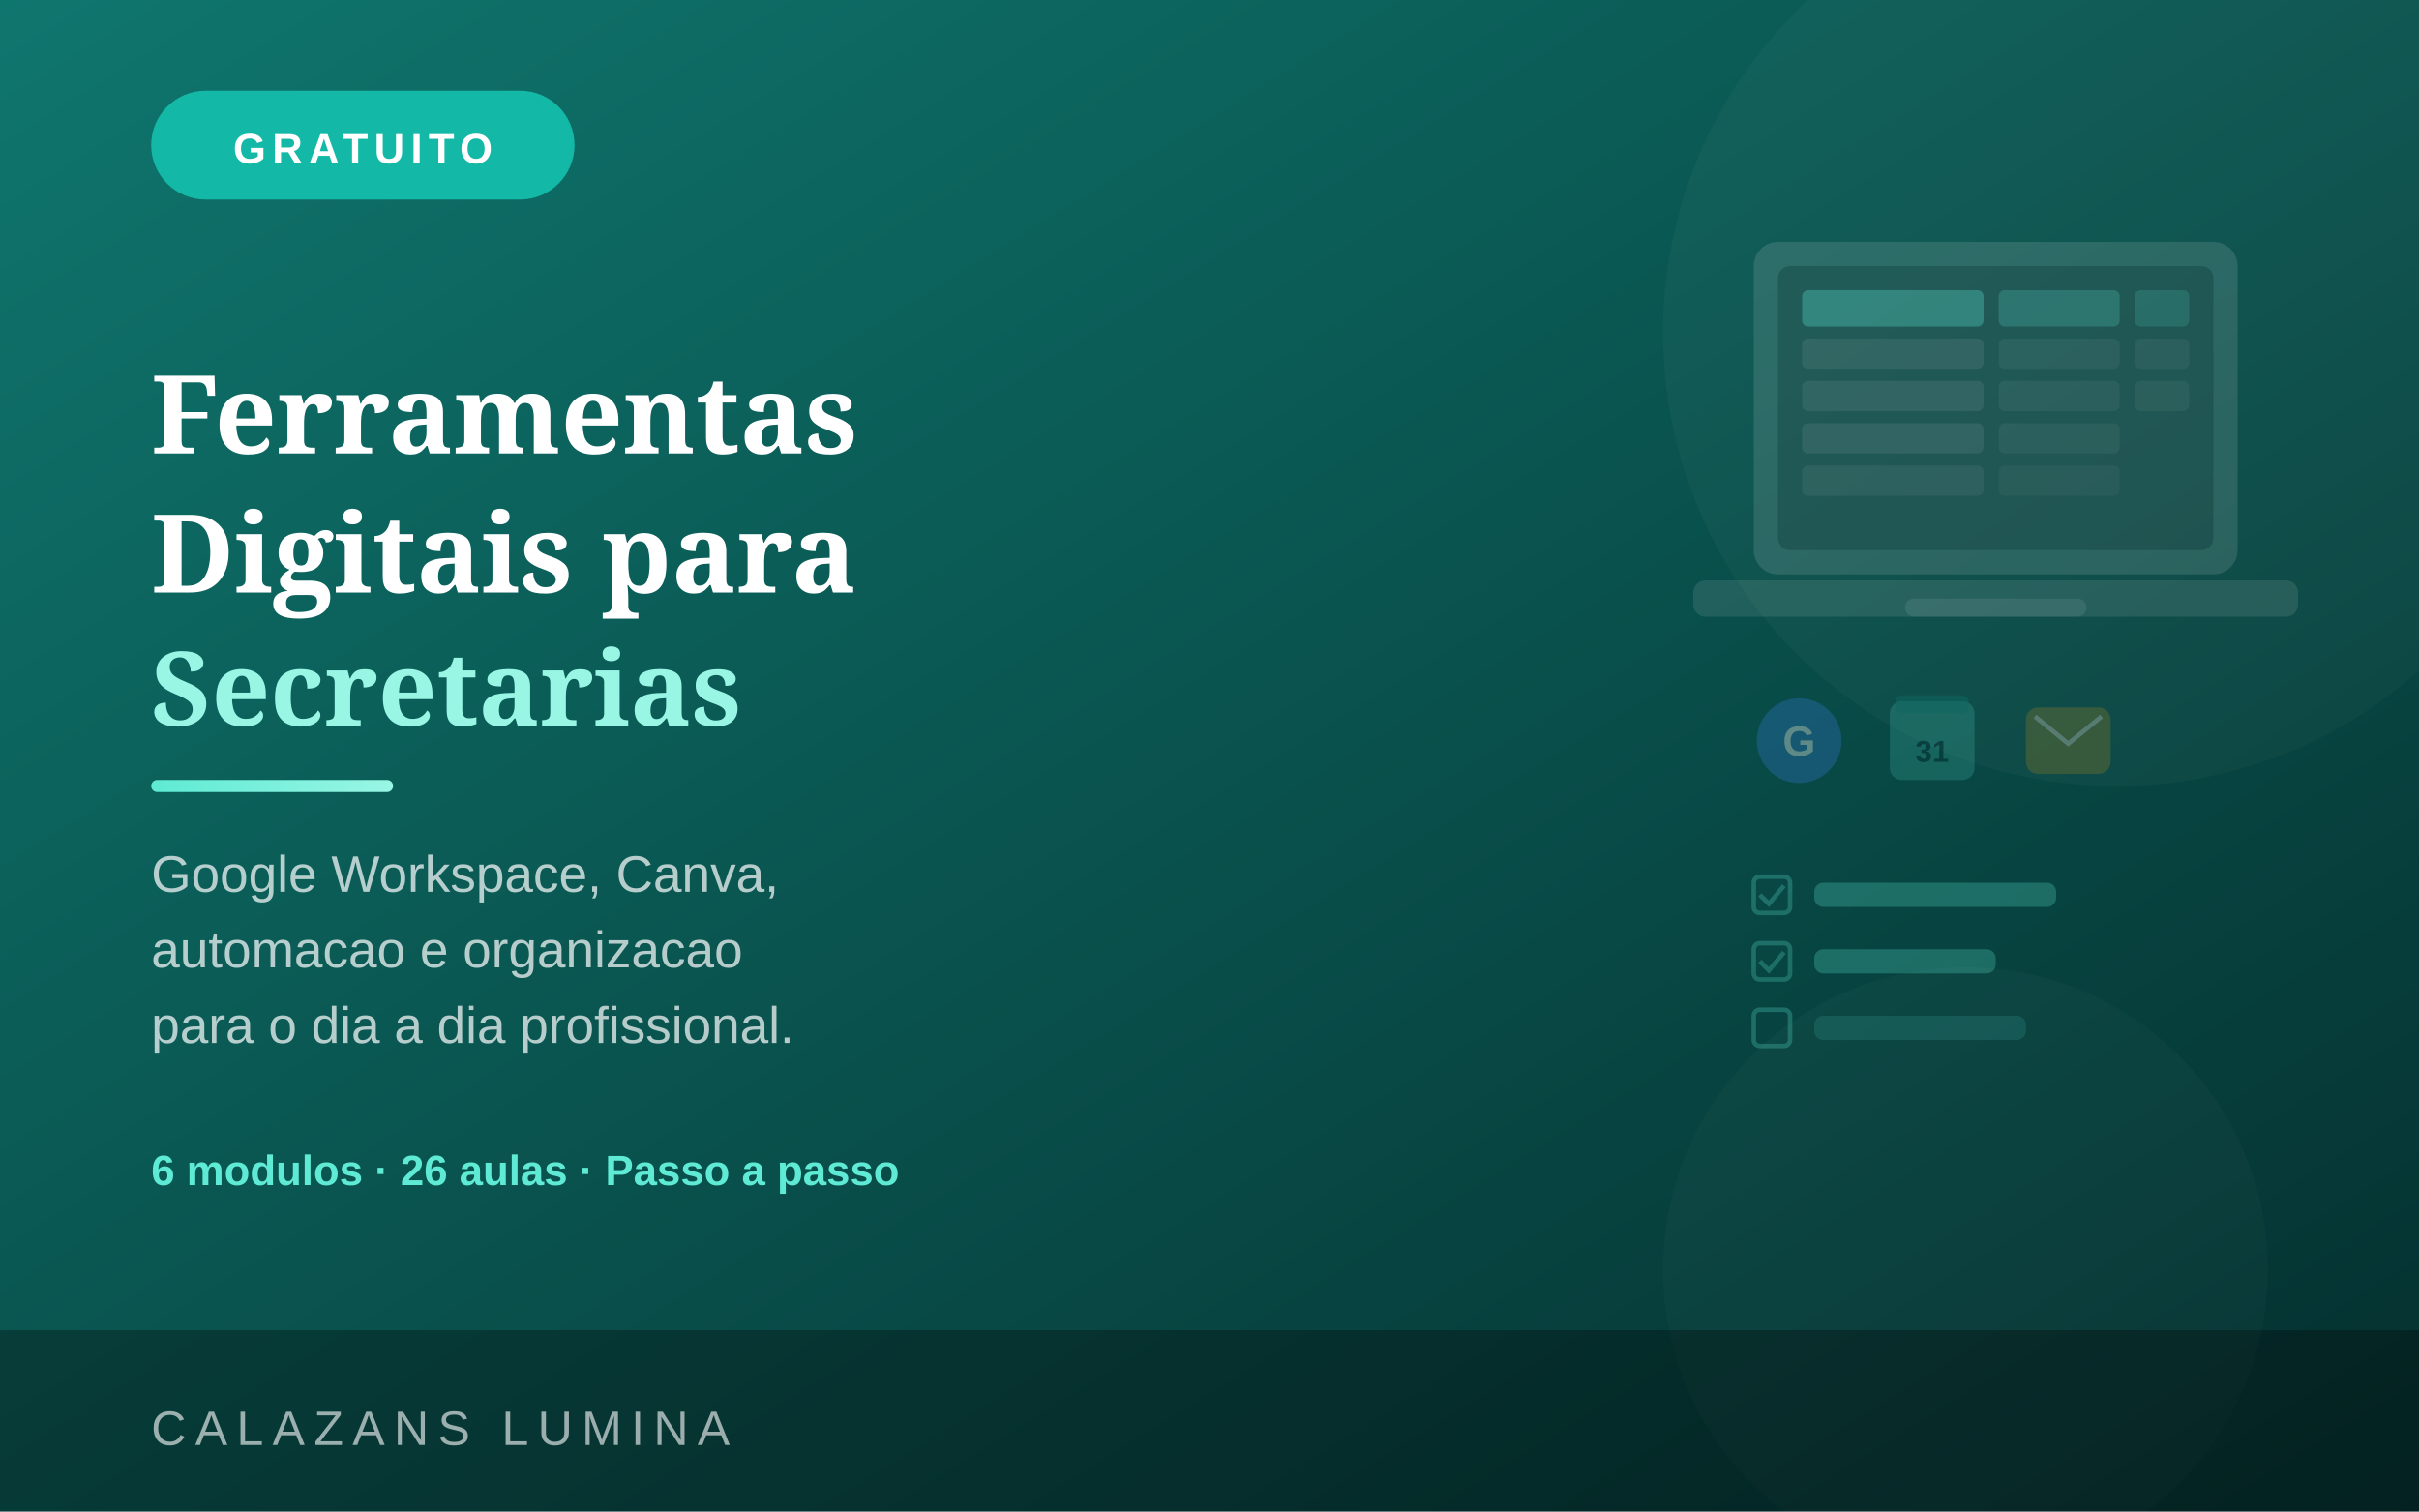
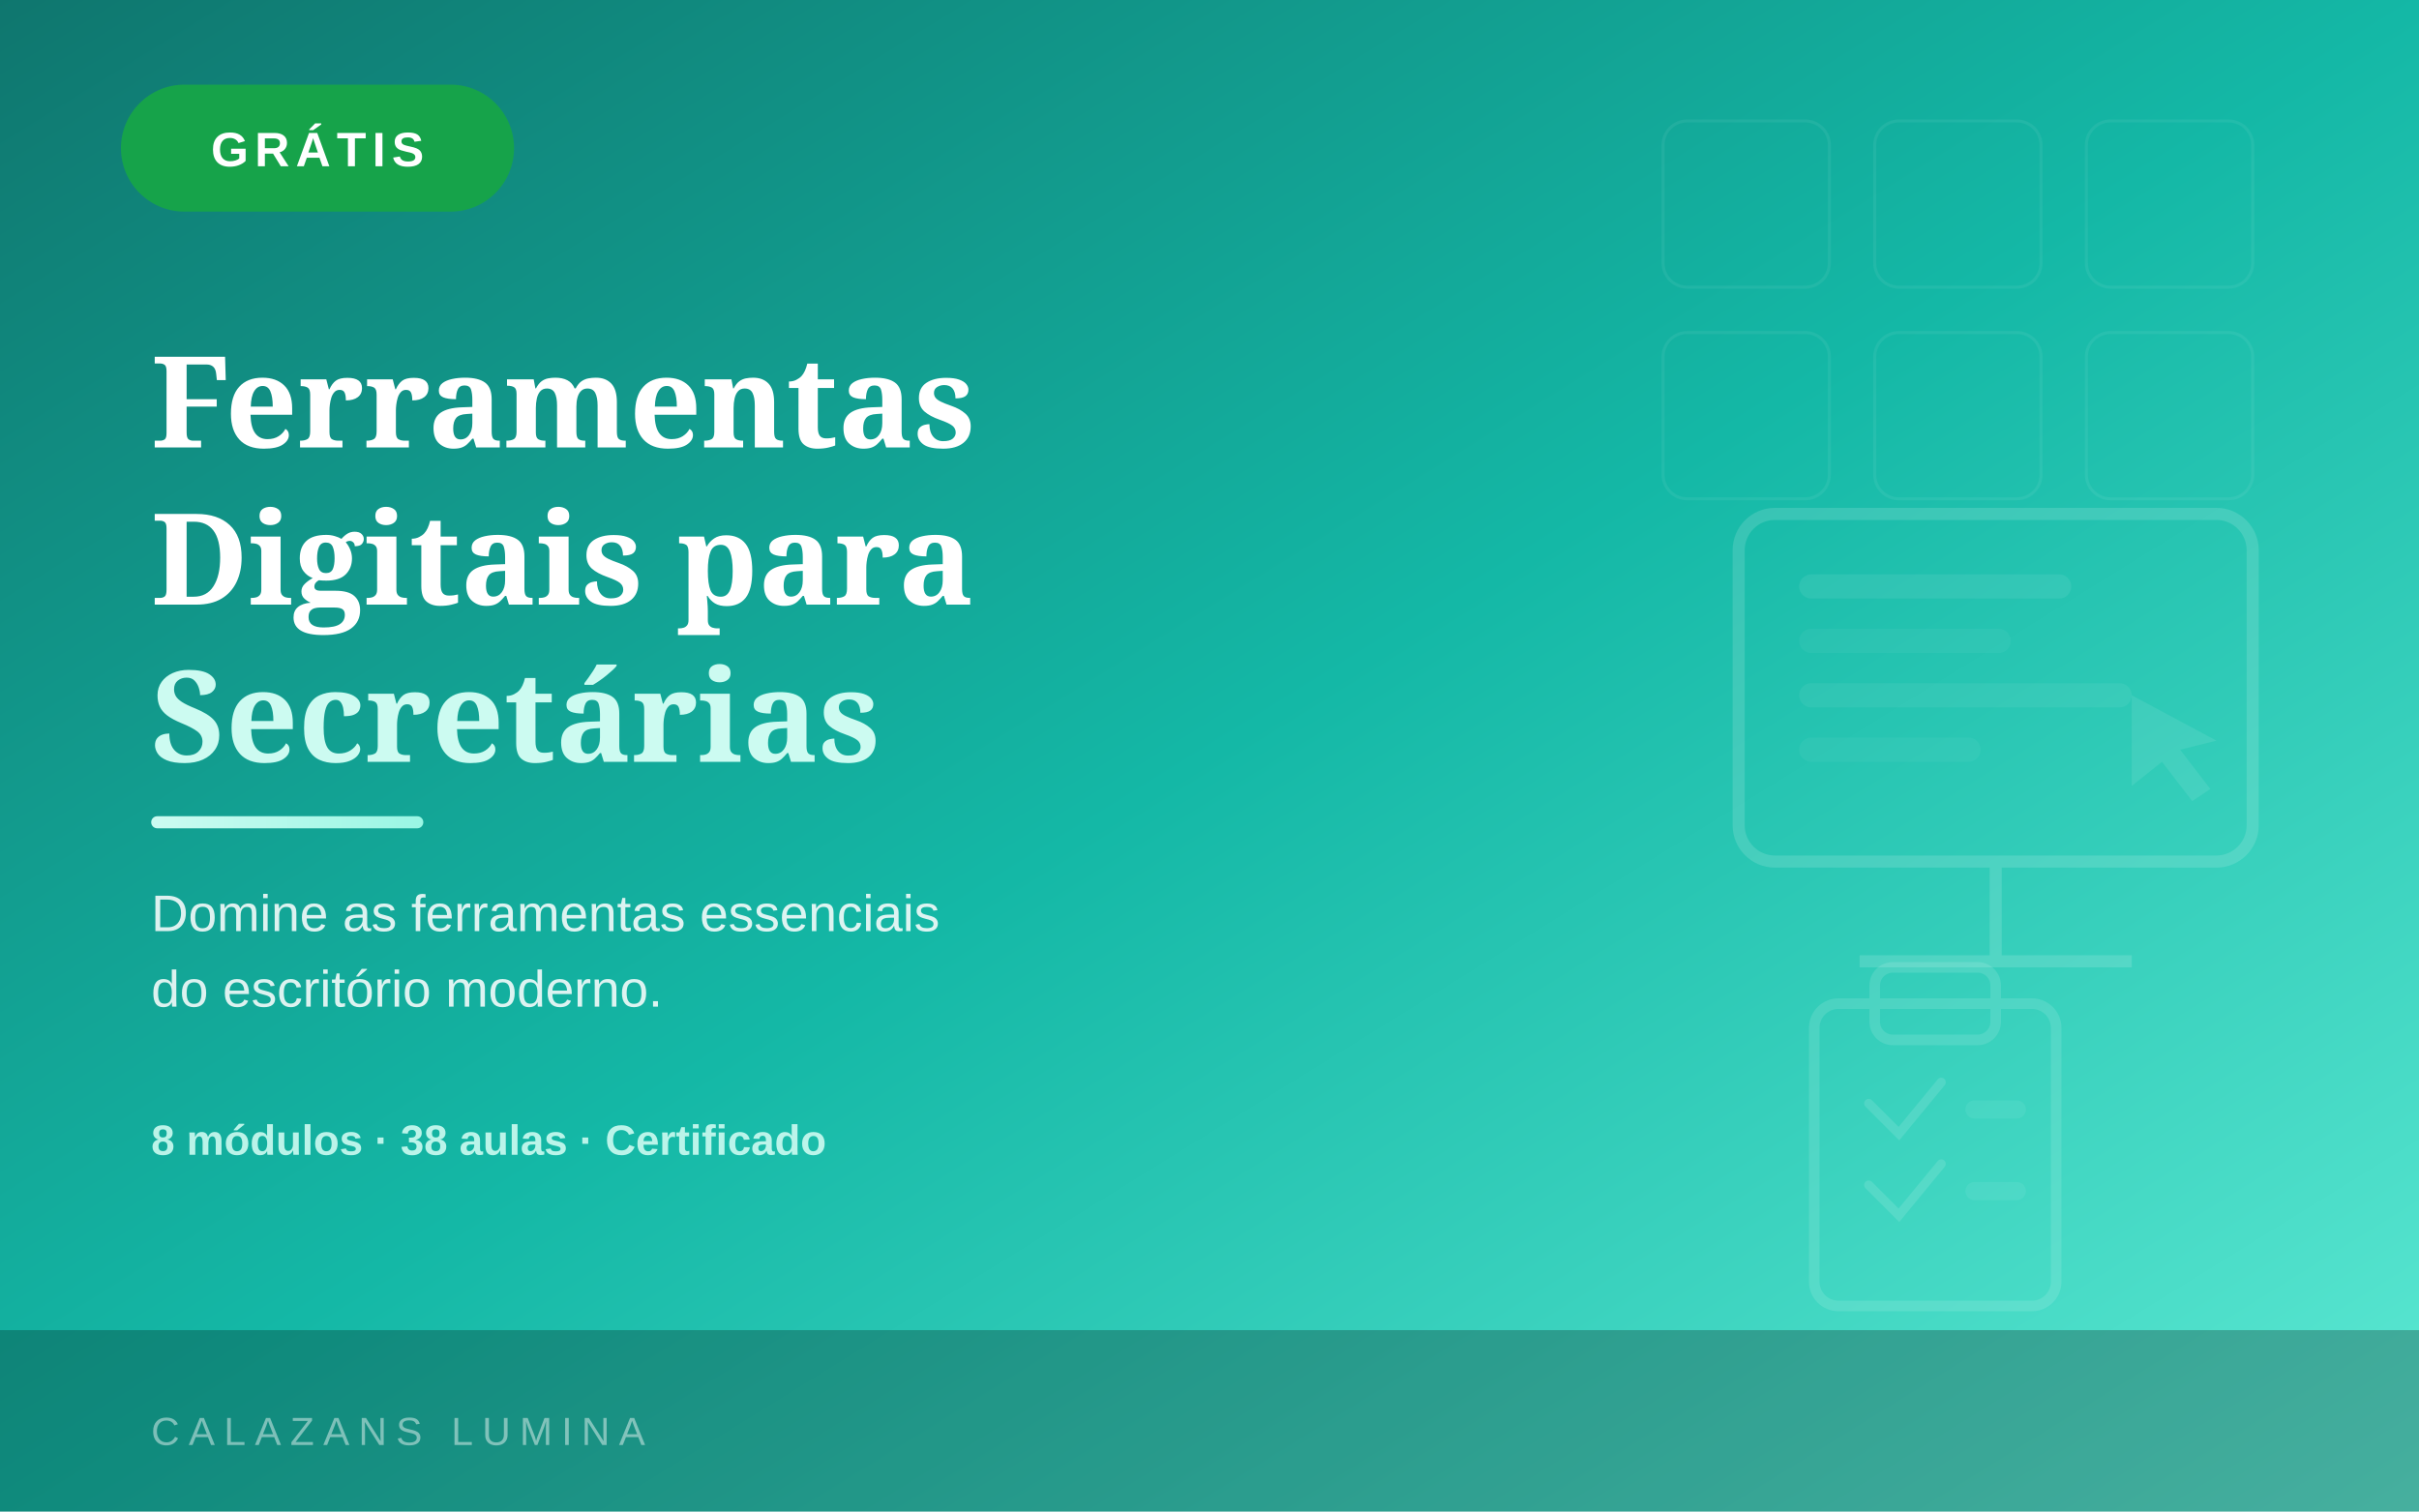
<svg xmlns="http://www.w3.org/2000/svg" width="800" height="500" viewBox="0 0 800 500">
  <defs>
    <linearGradient id="bg" x1="0%" y1="0%" x2="100%" y2="100%">
      <stop offset="0%" style="stop-color:#0f766e" />
-       <stop offset="100%" style="stop-color:#042f2e" />
+       <stop offset="50%" style="stop-color:#14b8a6" />
+       <stop offset="100%" style="stop-color:#5eead4" />
    </linearGradient>
    <linearGradient id="accent" x1="0%" y1="0%" x2="100%" y2="0%">
-       <stop offset="0%" style="stop-color:#5eead4" />
+       <stop offset="0%" style="stop-color:#ccfbf1" />
      <stop offset="100%" style="stop-color:#99f6e4" />
    </linearGradient>
  </defs>
  <rect width="800" height="500" fill="url(#bg)" />
-   <circle cx="700" cy="110" r="150" fill="#ffffff" opacity="0.03" />
-   <circle cx="650" cy="420" r="100" fill="#ffffff" opacity="0.02" />
-   <g transform="translate(560, 80)">
-     <rect x="20" y="0" width="160" height="110" rx="8" fill="#ffffff" opacity="0.12" />
-     <rect x="28" y="8" width="144" height="94" rx="4" fill="#042f2e" opacity="0.3" />
-     <g transform="translate(36, 16)" opacity="0.5">
-       <rect x="0" y="0" width="60" height="12" rx="2" fill="#5eead4" opacity="0.6" />
-       <rect x="65" y="0" width="40" height="12" rx="2" fill="#5eead4" opacity="0.4" />
-       <rect x="110" y="0" width="18" height="12" rx="2" fill="#5eead4" opacity="0.3" />
-       <rect x="0" y="16" width="60" height="10" rx="2" fill="#ffffff" opacity="0.15" />
-       <rect x="65" y="16" width="40" height="10" rx="2" fill="#ffffff" opacity="0.1" />
-       <rect x="110" y="16" width="18" height="10" rx="2" fill="#ffffff" opacity="0.1" />
-       <rect x="0" y="30" width="60" height="10" rx="2" fill="#ffffff" opacity="0.15" />
-       <rect x="65" y="30" width="40" height="10" rx="2" fill="#ffffff" opacity="0.1" />
-       <rect x="110" y="30" width="18" height="10" rx="2" fill="#ffffff" opacity="0.1" />
-       <rect x="0" y="44" width="60" height="10" rx="2" fill="#ffffff" opacity="0.15" />
-       <rect x="65" y="44" width="40" height="10" rx="2" fill="#ffffff" opacity="0.1" />
-       <rect x="0" y="58" width="60" height="10" rx="2" fill="#ffffff" opacity="0.12" />
-       <rect x="65" y="58" width="40" height="10" rx="2" fill="#ffffff" opacity="0.08" />
-     </g>
-     <rect x="0" y="112" width="200" height="12" rx="4" fill="#ffffff" opacity="0.1" />
-     <rect x="70" y="118" width="60" height="6" rx="3" fill="#ffffff" opacity="0.08" />
+   <g opacity="0.06" stroke="#ffffff" stroke-width="1" fill="none">
+     <rect x="550" y="40" width="55" height="55" rx="8" />
+     <rect x="620" y="40" width="55" height="55" rx="8" />
+     <rect x="690" y="40" width="55" height="55" rx="8" />
+     <rect x="550" y="110" width="55" height="55" rx="8" />
+     <rect x="620" y="110" width="55" height="55" rx="8" />
+     <rect x="690" y="110" width="55" height="55" rx="8" />
  </g>
-   <g transform="translate(580, 230)" opacity="0.35">
-     <circle cx="15" cy="15" r="14" fill="#4285f4" opacity="0.7" />
-     <text x="15" y="20" font-family="Arial,Helvetica,sans-serif" font-size="14" font-weight="bold" fill="#ffffff" text-anchor="middle">G</text>
-     <rect x="45" y="2" width="28" height="26" rx="4" fill="#5eead4" opacity="0.5" />
-     <rect x="47" y="0" width="24" height="6" rx="2" fill="#0d9488" opacity="0.5" />
-     <text x="59" y="22" font-family="Arial,Helvetica,sans-serif" font-size="10" font-weight="bold" fill="#042f2e" text-anchor="middle">31</text>
-     <rect x="90" y="4" width="28" height="22" rx="4" fill="#f59e0b" opacity="0.5" />
-     <path d="M93 7 L104 16 L115 7" fill="none" stroke="#ffffff" stroke-width="1.5" opacity="0.7" />
+   <g transform="translate(555, 170)" opacity="0.14">
+     <rect x="20" y="0" width="170" height="115" rx="12" fill="none" stroke="#ffffff" stroke-width="4" />
+     <line x1="105" y1="115" x2="105" y2="148" stroke="#ffffff" stroke-width="4" />
+     <line x1="60" y1="148" x2="150" y2="148" stroke="#ffffff" stroke-width="4" />
+     <rect x="40" y="20" width="90" height="8" rx="4" fill="#ffffff" opacity="0.5" />
+     <rect x="40" y="38" width="70" height="8" rx="4" fill="#ffffff" opacity="0.3" />
+     <rect x="40" y="56" width="110" height="8" rx="4" fill="#ffffff" opacity="0.4" />
+     <rect x="40" y="74" width="60" height="8" rx="4" fill="#ffffff" opacity="0.3" />
+     <path d="M150 60 L150 90 L160 82 L170 95 L176 91 L166 78 L178 75 Z" fill="#ffffff" opacity="0.6" />
  </g>
-   <g transform="translate(580, 290)" opacity="0.25">
-     <rect x="0" y="0" width="12" height="12" rx="2" fill="none" stroke="#5eead4" stroke-width="1.5" />
-     <path d="M2 6 L5 9 L10 3" fill="none" stroke="#5eead4" stroke-width="1.5" />
-     <rect x="20" y="2" width="80" height="8" rx="3" fill="#5eead4" />
-     <rect x="0" y="22" width="12" height="12" rx="2" fill="none" stroke="#5eead4" stroke-width="1.5" />
-     <path d="M2 28 L5 31 L10 25" fill="none" stroke="#5eead4" stroke-width="1.5" />
-     <rect x="20" y="24" width="60" height="8" rx="3" fill="#5eead4" />
-     <rect x="0" y="44" width="12" height="12" rx="2" fill="none" stroke="#5eead4" stroke-width="1.5" />
-     <rect x="20" y="46" width="70" height="8" rx="3" fill="#5eead4" opacity="0.5" />
+   <g transform="translate(600, 320)" opacity="0.12">
+     <rect x="0" y="12" width="80" height="100" rx="8" fill="none" stroke="#ffffff" stroke-width="3.5" />
+     <rect x="20" y="0" width="40" height="24" rx="6" fill="none" stroke="#ffffff" stroke-width="3.5" />
+     <path d="M18 45 L28 55 L42 38" fill="none" stroke="#ffffff" stroke-width="3" stroke-linecap="round" />
+     <rect x="50" y="44" width="20" height="6" rx="3" fill="#ffffff" opacity="0.5" />
+     <path d="M18 72 L28 82 L42 65" fill="none" stroke="#ffffff" stroke-width="3" stroke-linecap="round" />
+     <rect x="50" y="71" width="20" height="6" rx="3" fill="#ffffff" opacity="0.5" />
  </g>
-   <rect x="50" y="30" width="140" height="36" rx="18" fill="#14b8a6" />
-   <text x="120" y="54" font-family="Arial,Helvetica,sans-serif" font-size="14" font-weight="bold" fill="#ffffff" text-anchor="middle" letter-spacing="2">GRATUITO</text>
-   <text x="50" y="150" font-family="Georgia,serif" font-size="36" font-weight="bold" fill="#ffffff">Ferramentas</text>
-   <text x="50" y="196" font-family="Georgia,serif" font-size="36" font-weight="bold" fill="#ffffff">Digitais para</text>
-   <text x="50" y="240" font-family="Georgia,serif" font-size="34" font-weight="bold" fill="#99f6e4">Secretarias</text>
-   <rect x="50" y="258" width="80" height="4" rx="2" fill="url(#accent)" />
-   <text x="50" y="295" font-family="Arial,Helvetica,sans-serif" font-size="17" fill="#ffffff" opacity="0.7">Google Workspace, Canva,</text>
-   <text x="50" y="320" font-family="Arial,Helvetica,sans-serif" font-size="17" fill="#ffffff" opacity="0.7">automacao e organizacao</text>
-   <text x="50" y="345" font-family="Arial,Helvetica,sans-serif" font-size="17" fill="#ffffff" opacity="0.7">para o dia a dia profissional.</text>
-   <text x="50" y="392" font-family="Arial,Helvetica,sans-serif" font-size="14" fill="#5eead4" font-weight="bold">6 modulos  ·  26 aulas  ·  Passo a passo</text>
-   <rect x="0" y="440" width="800" height="60" fill="#000000" opacity="0.3" />
-   <text x="50" y="478" font-family="Arial,Helvetica,sans-serif" font-size="16" fill="#ffffff" opacity="0.6" letter-spacing="3">CALAZANS LUMINA</text>
+   <rect x="40" y="28" width="130" height="42" rx="21" fill="#16a34a" />
+   <text x="105" y="55" font-family="Arial,Helvetica,sans-serif" font-size="16" font-weight="bold" fill="#ffffff" text-anchor="middle" letter-spacing="2">GRÁTIS</text>
+   <text x="50" y="148" font-family="Georgia,serif" font-size="42" font-weight="bold" fill="#ffffff">Ferramentas</text>
+   <text x="50" y="200" font-family="Georgia,serif" font-size="42" font-weight="bold" fill="#ffffff">Digitais para</text>
+   <text x="50" y="252" font-family="Georgia,serif" font-size="42" font-weight="bold" fill="#ccfbf1">Secretárias</text>
+   <rect x="50" y="270" width="90" height="4" rx="2" fill="url(#accent)" />
+   <text x="50" y="308" font-family="Arial,Helvetica,sans-serif" font-size="17" fill="#ffffff" opacity="0.85">Domine as ferramentas essenciais</text>
+   <text x="50" y="333" font-family="Arial,Helvetica,sans-serif" font-size="17" fill="#ffffff" opacity="0.85">do escritório moderno.</text>
+   <text x="50" y="382" font-family="Arial,Helvetica,sans-serif" font-size="14" fill="#ccfbf1" font-weight="bold" opacity="0.9">8 módulos  ·  38 aulas  ·  Certificado</text>
+   <rect x="0" y="440" width="800" height="60" fill="#000000" opacity="0.25" />
+   <text x="50" y="478" font-family="Arial,Helvetica,sans-serif" font-size="13" fill="#ffffff" opacity="0.45" letter-spacing="3">CALAZANS LUMINA</text>
</svg>
